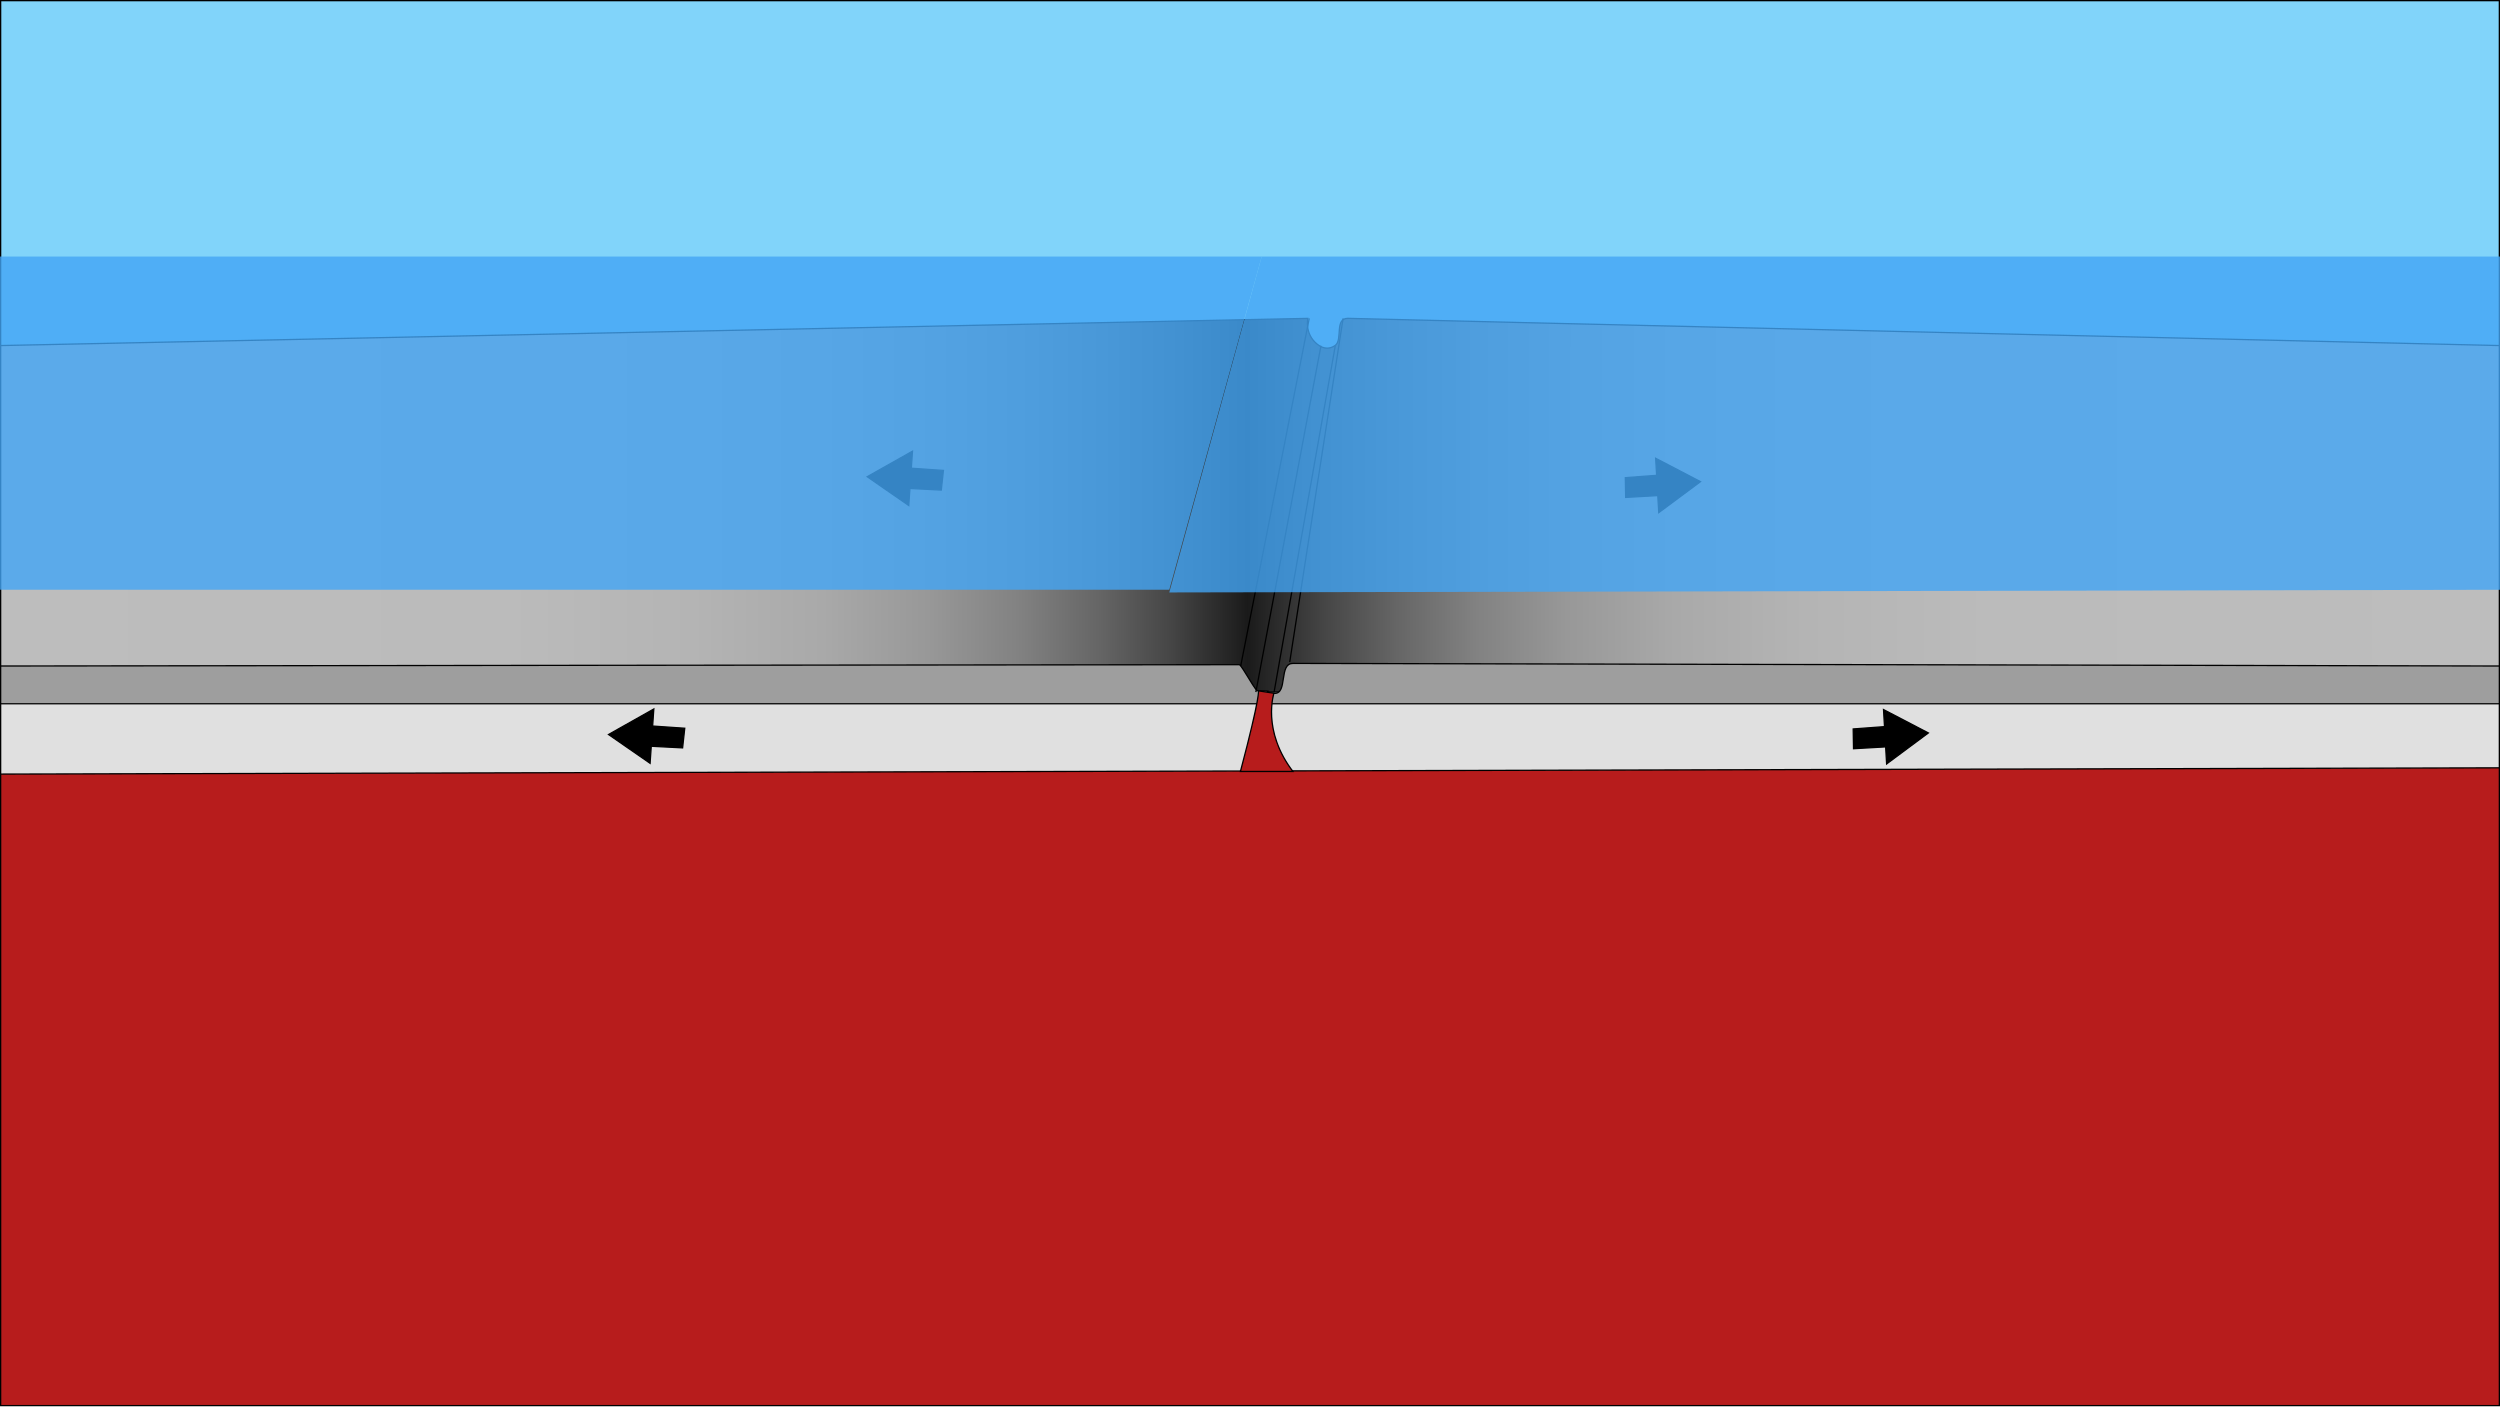
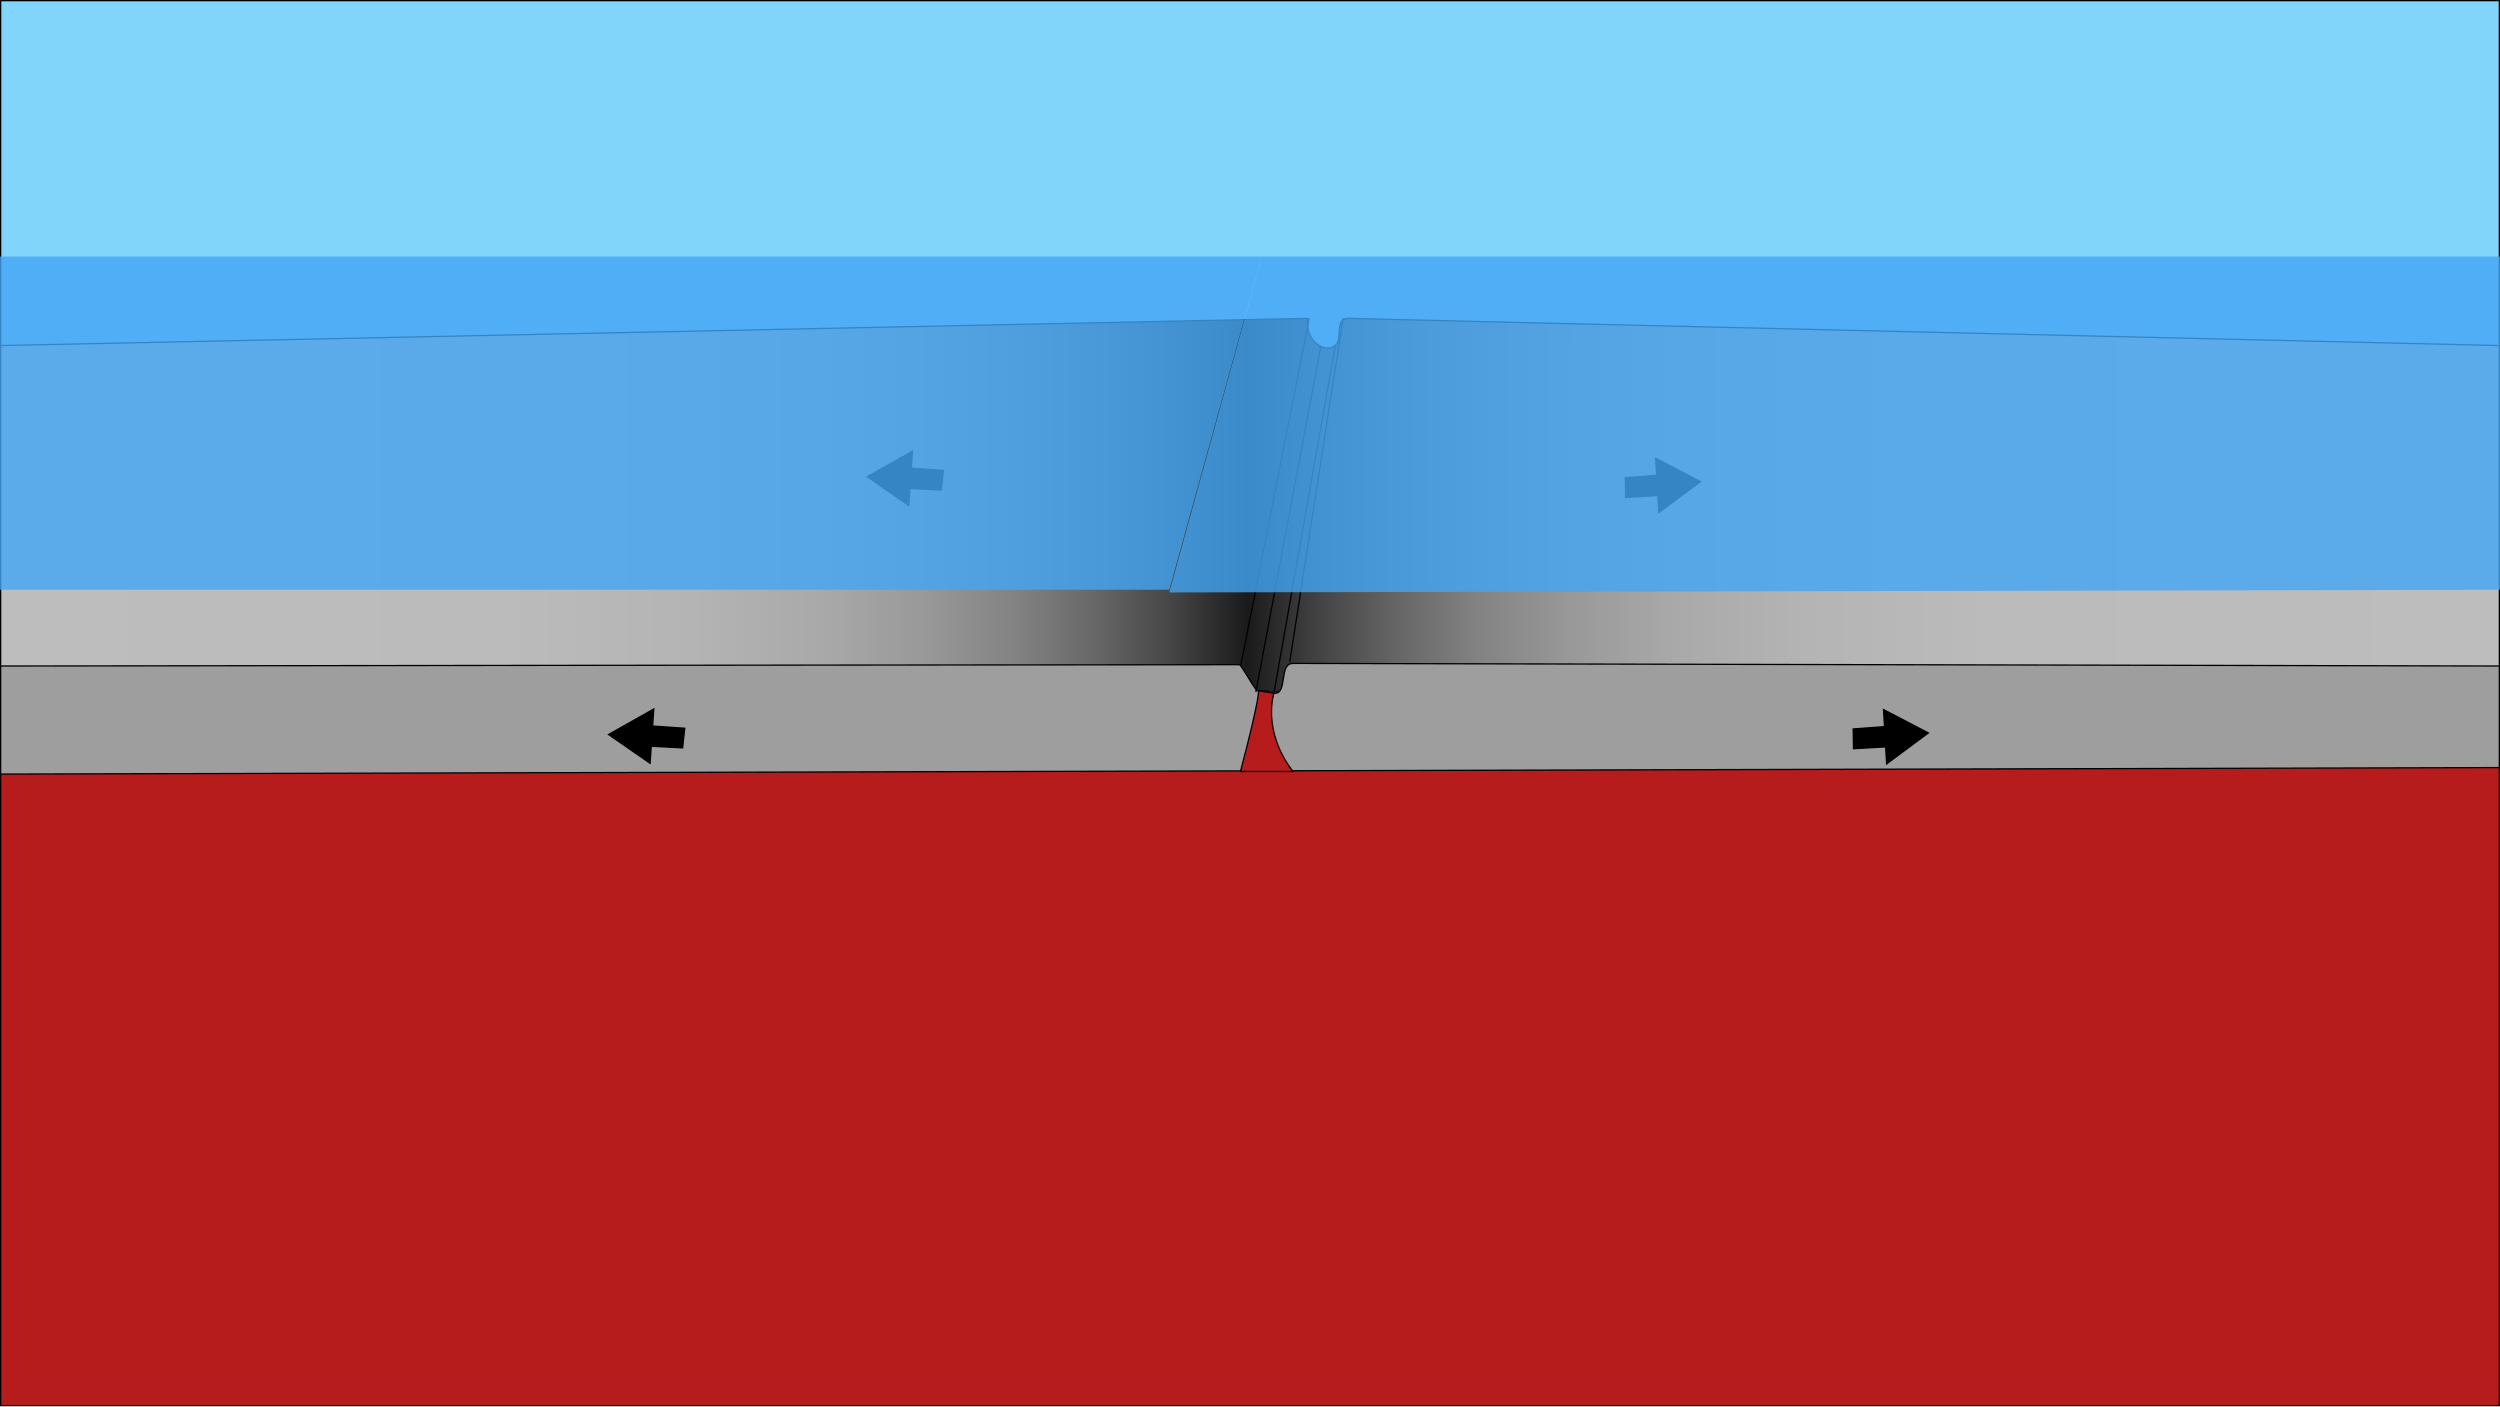
<svg xmlns="http://www.w3.org/2000/svg" version="1.1" x="0px" y="0px" viewBox="0 0 1920 1080" style="enable-background:new 0 0 1920 1080;" xml:space="preserve">
  <style type="text/css">
	.st0{fill:#81D4FA;}
	.st1{fill:#B71C1C;}
	.st2{fill:url(#SVGID_1_);}
- 	.st3{fill:#E0E0E0;}
- 	.st4{fill:#9E9E9E;}
- 	.st5{fill:none;stroke:#000000;stroke-miterlimit:10;}
- 	.st6{stroke:#000000;stroke-miterlimit:10;}
- 	.st7{opacity:0.8;}
- 	.st8{fill:#42A5F5;}
+ 	.st3{fill:#9E9E9E;}
+ 	.st4{fill:none;stroke:#000000;stroke-miterlimit:10;}
+ 	.st5{stroke:#000000;stroke-miterlimit:10;}
+ 	.st6{opacity:0.8;}
+ 	.st7{fill:#42A5F5;}
</style>
  <g id="sky">
    <g>
      <rect x="0.5" y="0.5" class="st0" width="1919" height="270" />
      <path d="M1919,1v269H1V1H1919 M1920,0H0v271h1920V0L1920,0z" />
    </g>
  </g>
  <g id="mantle">
    <g>
      <rect x="0.5" y="541.5" class="st1" width="1919" height="538" />
      <path d="M1919,542v537H1V542H1919 M1920,541H0v539h1920V541L1920,541z" />
    </g>
  </g>
  <g id="plate">
    <g>
      <linearGradient id="SVGID_1_" gradientUnits="userSpaceOnUse" x1="0.5" y1="387.987" x2="1919.5" y2="387.987">
        <stop offset="0" style="stop-color:#BDBDBD" />
        <stop offset="0.203" style="stop-color:#BBBBBB" />
        <stop offset="0.277" style="stop-color:#B4B4B4" />
        <stop offset="0.329" style="stop-color:#A9A9A9" />
        <stop offset="0.371" style="stop-color:#989898" />
        <stop offset="0.407" style="stop-color:#828282" />
        <stop offset="0.439" style="stop-color:#666666" />
        <stop offset="0.468" style="stop-color:#464646" />
        <stop offset="0.494" style="stop-color:#222222" />
        <stop offset="0.499" style="stop-color:#1A1A1A" />
        <stop offset="0.504" style="stop-color:#222222" />
        <stop offset="0.53" style="stop-color:#464646" />
        <stop offset="0.559" style="stop-color:#666666" />
        <stop offset="0.591" style="stop-color:#828282" />
        <stop offset="0.627" style="stop-color:#989898" />
        <stop offset="0.67" style="stop-color:#A9A9A9" />
        <stop offset="0.722" style="stop-color:#B4B4B4" />
        <stop offset="0.796" style="stop-color:#BBBBBB" />
        <stop offset="1" style="stop-color:#BDBDBD" />
      </linearGradient>
      <path class="st2" d="M0.5,531.5V265.39c26.53-0.55,976.22-20.37,1003.89-20.88c-0.45,2.62-1.52,12.83,7.3,19.88    c2.48,1.98,5.02,2.99,7.56,2.99c2.05,0,4.08-0.66,6.03-1.96c2.64-1.76,2.9-5.72,3.17-9.91c0.37-5.67,0.72-11.03,6.77-11.03    c0.24,0,0.49,0.01,0.75,0.02c5.26,0.34,858.64,20.31,883.53,20.89V531.5H0.5z" />
      <path d="M1035.22,243.97v1c0.23,0,0.47,0.01,0.71,0.02c5.28,0.35,835.15,19.76,883.07,20.88V531H1V265.88    c35.64-0.74,964.71-20.13,1002.81-20.86c-0.46,3.41-0.88,13,7.57,19.76c2.57,2.06,5.22,3.1,7.87,3.1c2.15,0,4.27-0.69,6.31-2.05    c2.85-1.9,3.12-6.17,3.39-10.29c0.43-6.57,1.06-10.56,6.27-10.56V243.97 M1035.22,243.97c-11.15,0-4.35,17.11-10.22,21.03    c-1.9,1.27-3.83,1.88-5.76,1.88c-2.44,0-4.87-0.98-7.24-2.88c-10-8-7-20-7-20c-3.56,0-1005,20.9-1005,20.9V532h1920V264.9    c0,0-878.64-20.55-884-20.9C1035.73,243.98,1035.47,243.97,1035.22,243.97L1035.22,243.97z" />
    </g>
    <g>
-       <polygon class="st3" points="0.5,535.31 1919.5,530.5 1919.5,589.69 0.5,594.5   " />
-       <path d="M1919,531v58.19L1,594v-58.19L1919,531 M1920,530L0,534.81V595l1920-4.81V530L1920,530z" />
-     </g>
-     <g>
-       <path class="st4" d="M0.5,540.5v-29c24.51-0.03,838.68-1.01,940.97-1.01c6.23,0,9.84,0,10.53,0.01c0.82,0.3,4.22,5.86,6.7,9.92    c4.78,7.81,6.32,10.08,7.3,10.08c5.01,0,7.01,0.16,7.79,0.31c-0.26,0.2-0.55,0.49-0.42,0.89c0.17,0.51,0.51,0.79,5.62,0.79    c4.94,0,5.77-5.63,6.57-11.08c0.86-5.86,1.76-11.92,7.38-11.92c5.05,0.03,900.75,1.94,926.54,2v29H0.5z" />
-       <path d="M992.99,510c4.98,0.03,890.91,1.92,926.01,2v28H1v-28c33.33-0.04,838.96-1.01,940.49-1.01c5.86,0,9.32,0,10.31,0.01    c1.02,0.78,4.15,5.91,6.46,9.68c5.37,8.78,6.52,10.32,7.73,10.32c3.82,0,5.83,0.1,6.89,0.2c-0.06,0.19-0.07,0.42,0.02,0.67    c0.3,0.91,1.05,1.14,6.1,1.14c5.37,0,6.23-5.85,7.07-11.51c1.02-6.94,2.06-11.49,6.89-11.49H992.99 M992.96,509    c-11.55,0-4.47,23-13.96,23c-13,0,5-2-13-2c-1.73,0-12.19-19.98-14-20c-0.69-0.01-4.3-0.01-10.51-0.01C837.15,509.99,0,511,0,511    v30h1920v-30c0,0-921.88-1.97-927-2C992.99,509,992.97,509,992.96,509L992.96,509z" />
+       <path class="st3" d="M0.5,511.5c24.51-0.03,838.68-1.01,940.97-1.01c6.23,0,9.84,0,10.53,0.01c0.82,0.3,4.22,5.86,6.7,9.92    c4.78,7.81,6.32,10.08,7.3,10.08c5.01,0,7.01,0.16,7.79,0.31c-0.26,0.2-0.55,0.49-0.42,0.89c0.17,0.51,0.51,0.79,5.62,0.79    c4.94,0,5.77-5.63,6.57-11.08c0.86-5.86,1.76-11.92,7.38-11.92c5.05,0.03,900.75,1.94,926.54,2v78l-1919,5V511.5z" />
+       <path d="M992.99,510c4.98,0.03,890.91,1.92,926.01,2v77L1,594v-82c33.33-0.04,838.96-1.01,940.49-1.01c5.86,0,9.32,0,10.31,0.01    c1.02,0.78,4.15,5.91,6.46,9.68c5.37,8.78,6.52,10.32,7.73,10.32c3.82,0,5.83,0.1,6.89,0.2c-0.06,0.19-0.07,0.42,0.02,0.67    c0.3,0.91,1.05,1.14,6.1,1.14c5.37,0,6.23-5.85,7.07-11.51c1.02-6.94,2.06-11.49,6.89-11.49H992.99 M992.96,509    c-11.55,0-4.47,23-13.96,23c-13,0,5-2-13-2c-1.73,0-12.19-19.98-14-20c-0.69-0.01-4.3-0.01-10.51-0.01C837.15,509.99,0,511,0,511    v84l1920-5v-79c0,0-921.88-1.97-927-2C992.99,509,992.97,509,992.96,509L992.96,509z" />
    </g>
  </g>
  <g id="arrow">
    <g>
-       <line class="st5" x1="1005.5" y1="244.5" x2="952.86" y2="511.49" />
+       <line class="st4" x1="1005.5" y1="244.5" x2="952.86" y2="511.49" />
    </g>
    <g>
-       <line class="st5" x1="1014.5" y1="265.5" x2="964.5" y2="531.5" />
+       <line class="st4" x1="1014.5" y1="265.5" x2="964.5" y2="531.5" />
    </g>
    <g>
-       <line class="st5" x1="1025.5" y1="265.5" x2="978.5" y2="531.5" />
+       <line class="st4" x1="1025.5" y1="265.5" x2="978.5" y2="531.5" />
    </g>
    <g>
-       <line class="st5" x1="1031.5" y1="244.5" x2="990.5" y2="508.5" />
+       <line class="st4" x1="1031.5" y1="244.5" x2="990.5" y2="508.5" />
    </g>
-     <polygon class="st6" points="1423.5,575.02 1423.25,559.83 1447.29,558.05 1446.54,544.95 1480.98,562.9 1448.92,586.71    1448.17,573.61  " />
-     <polygon class="st6" points="1248.5,382.02 1248.25,366.83 1272.29,365.05 1271.54,351.95 1305.98,369.9 1273.92,393.71    1273.17,380.61  " />
-     <polygon class="st6" points="724.55,361.28 722.9,376.38 698.83,375.14 697.93,388.24 666.01,366.11 700.79,346.5 699.9,359.59     " />
-     <polygon class="st6" points="525.89,559.28 524.24,574.37 500.17,573.13 499.27,586.23 467.34,564.1 502.13,544.49 501.23,557.59     " />
+     <polygon class="st5" points="1423.5,575.02 1423.25,559.83 1447.29,558.05 1446.54,544.95 1480.98,562.9 1448.92,586.71    1448.17,573.61  " />
+     <polygon class="st5" points="1248.5,382.02 1248.25,366.83 1272.29,365.05 1271.54,351.95 1305.98,369.9 1273.92,393.71    1273.17,380.61  " />
+     <polygon class="st5" points="724.55,361.28 722.9,376.38 698.83,375.14 697.93,388.24 666.01,366.11 700.79,346.5 699.9,359.59     " />
+     <polygon class="st5" points="525.89,559.28 524.24,574.37 500.17,573.13 499.27,586.23 467.34,564.1 502.13,544.49 501.23,557.59     " />
  </g>
  <g id="Layer_5">
-     <g class="st7">
-       <polygon class="st8" points="898,452.94 0,452.94 0,197 969,197   " />
+     <g class="st6">
+       <polygon class="st7" points="898,452.94 0,452.94 0,197 969,197   " />
    </g>
-     <g class="st7">
-       <polygon class="st8" points="1920,452.94 898,455 969,197 1920,197   " />
+     <g class="st6">
+       <polygon class="st7" points="1920,452.94 898,455 969,197 1920,197   " />
    </g>
    <g>
      <path class="st1" d="M952.65,592.5c12.54-47.34,13.98-59.03,13.91-61.91l11.8,1.82c-1.2,4.21-7.6,31.01,14.63,60.09H952.65z" />
      <path d="M967.04,531.17l10.67,1.64c-0.68,2.49-2.08,8.87-1.59,17.74c0.56,10.07,3.79,25.3,15.85,41.44h-24.99H953.3    C962.03,559,966.89,537.45,967.04,531.17 M966,530c0,0,2,2.66-14,63c15.12,0,18.93,0,18.93,0h-3.94c0,0,5.12,0,27.01,0    c-25-32-15-61-15-61L966,530L966,530z" />
    </g>
  </g>
</svg>
